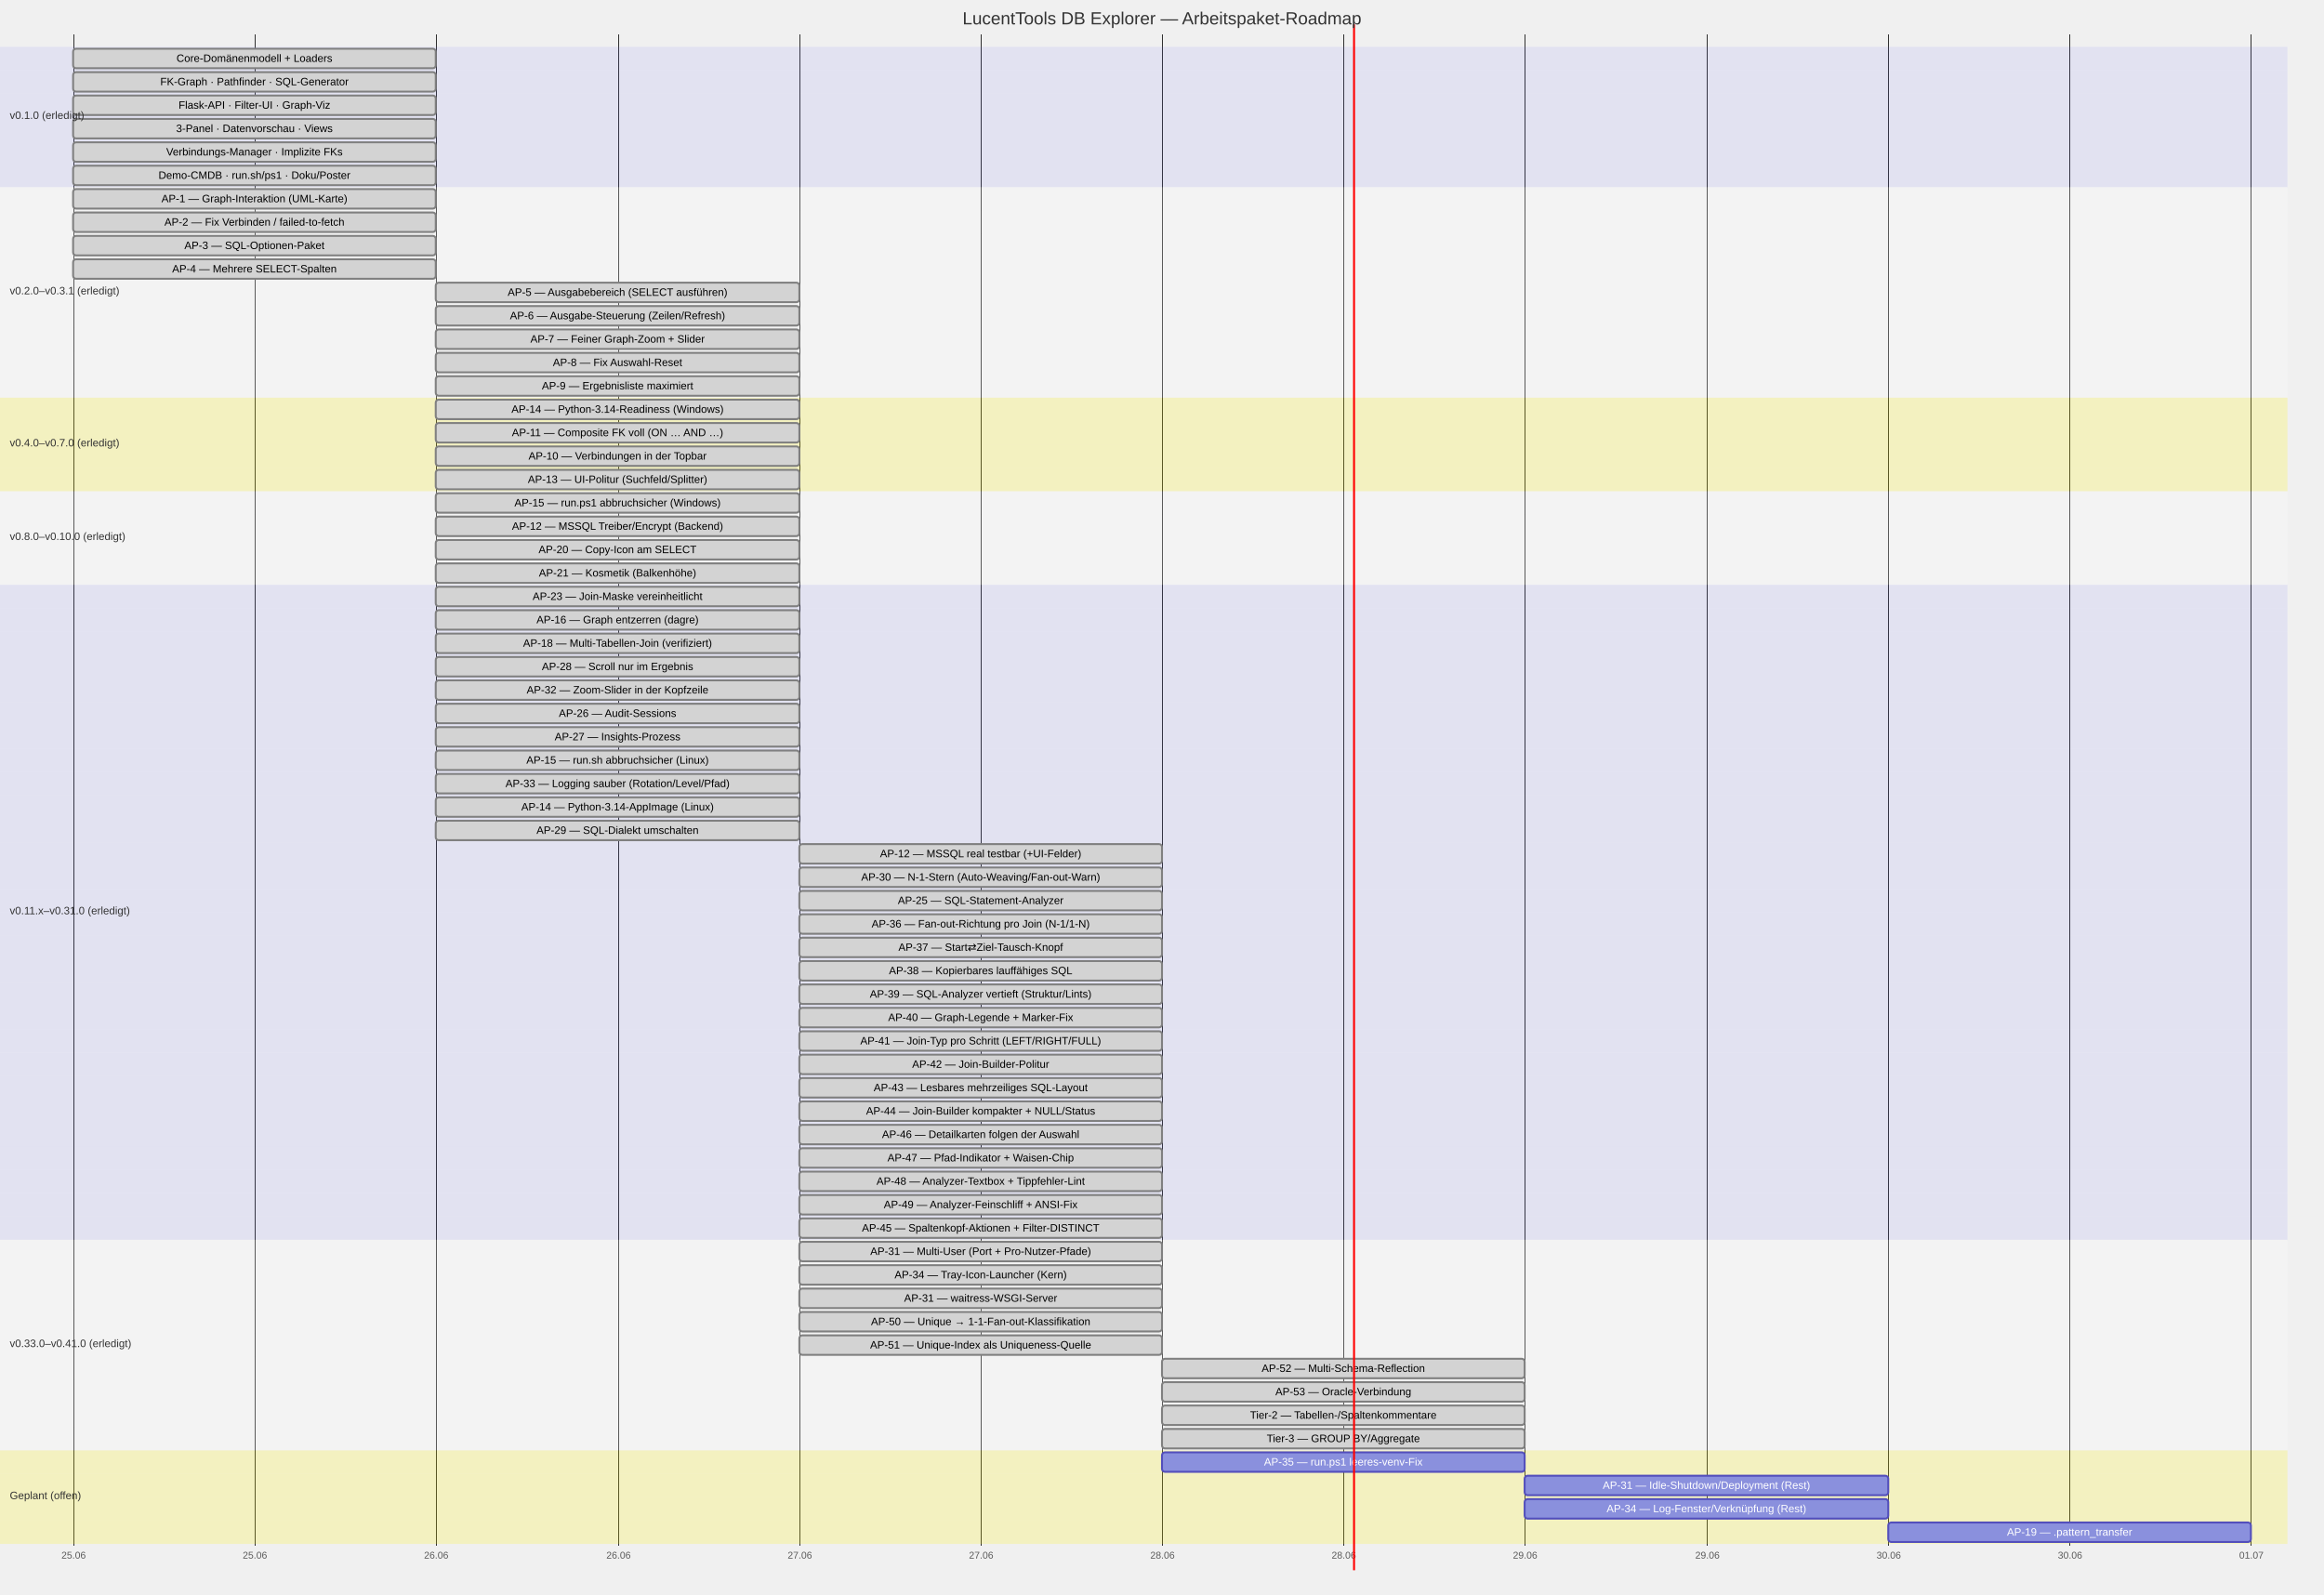
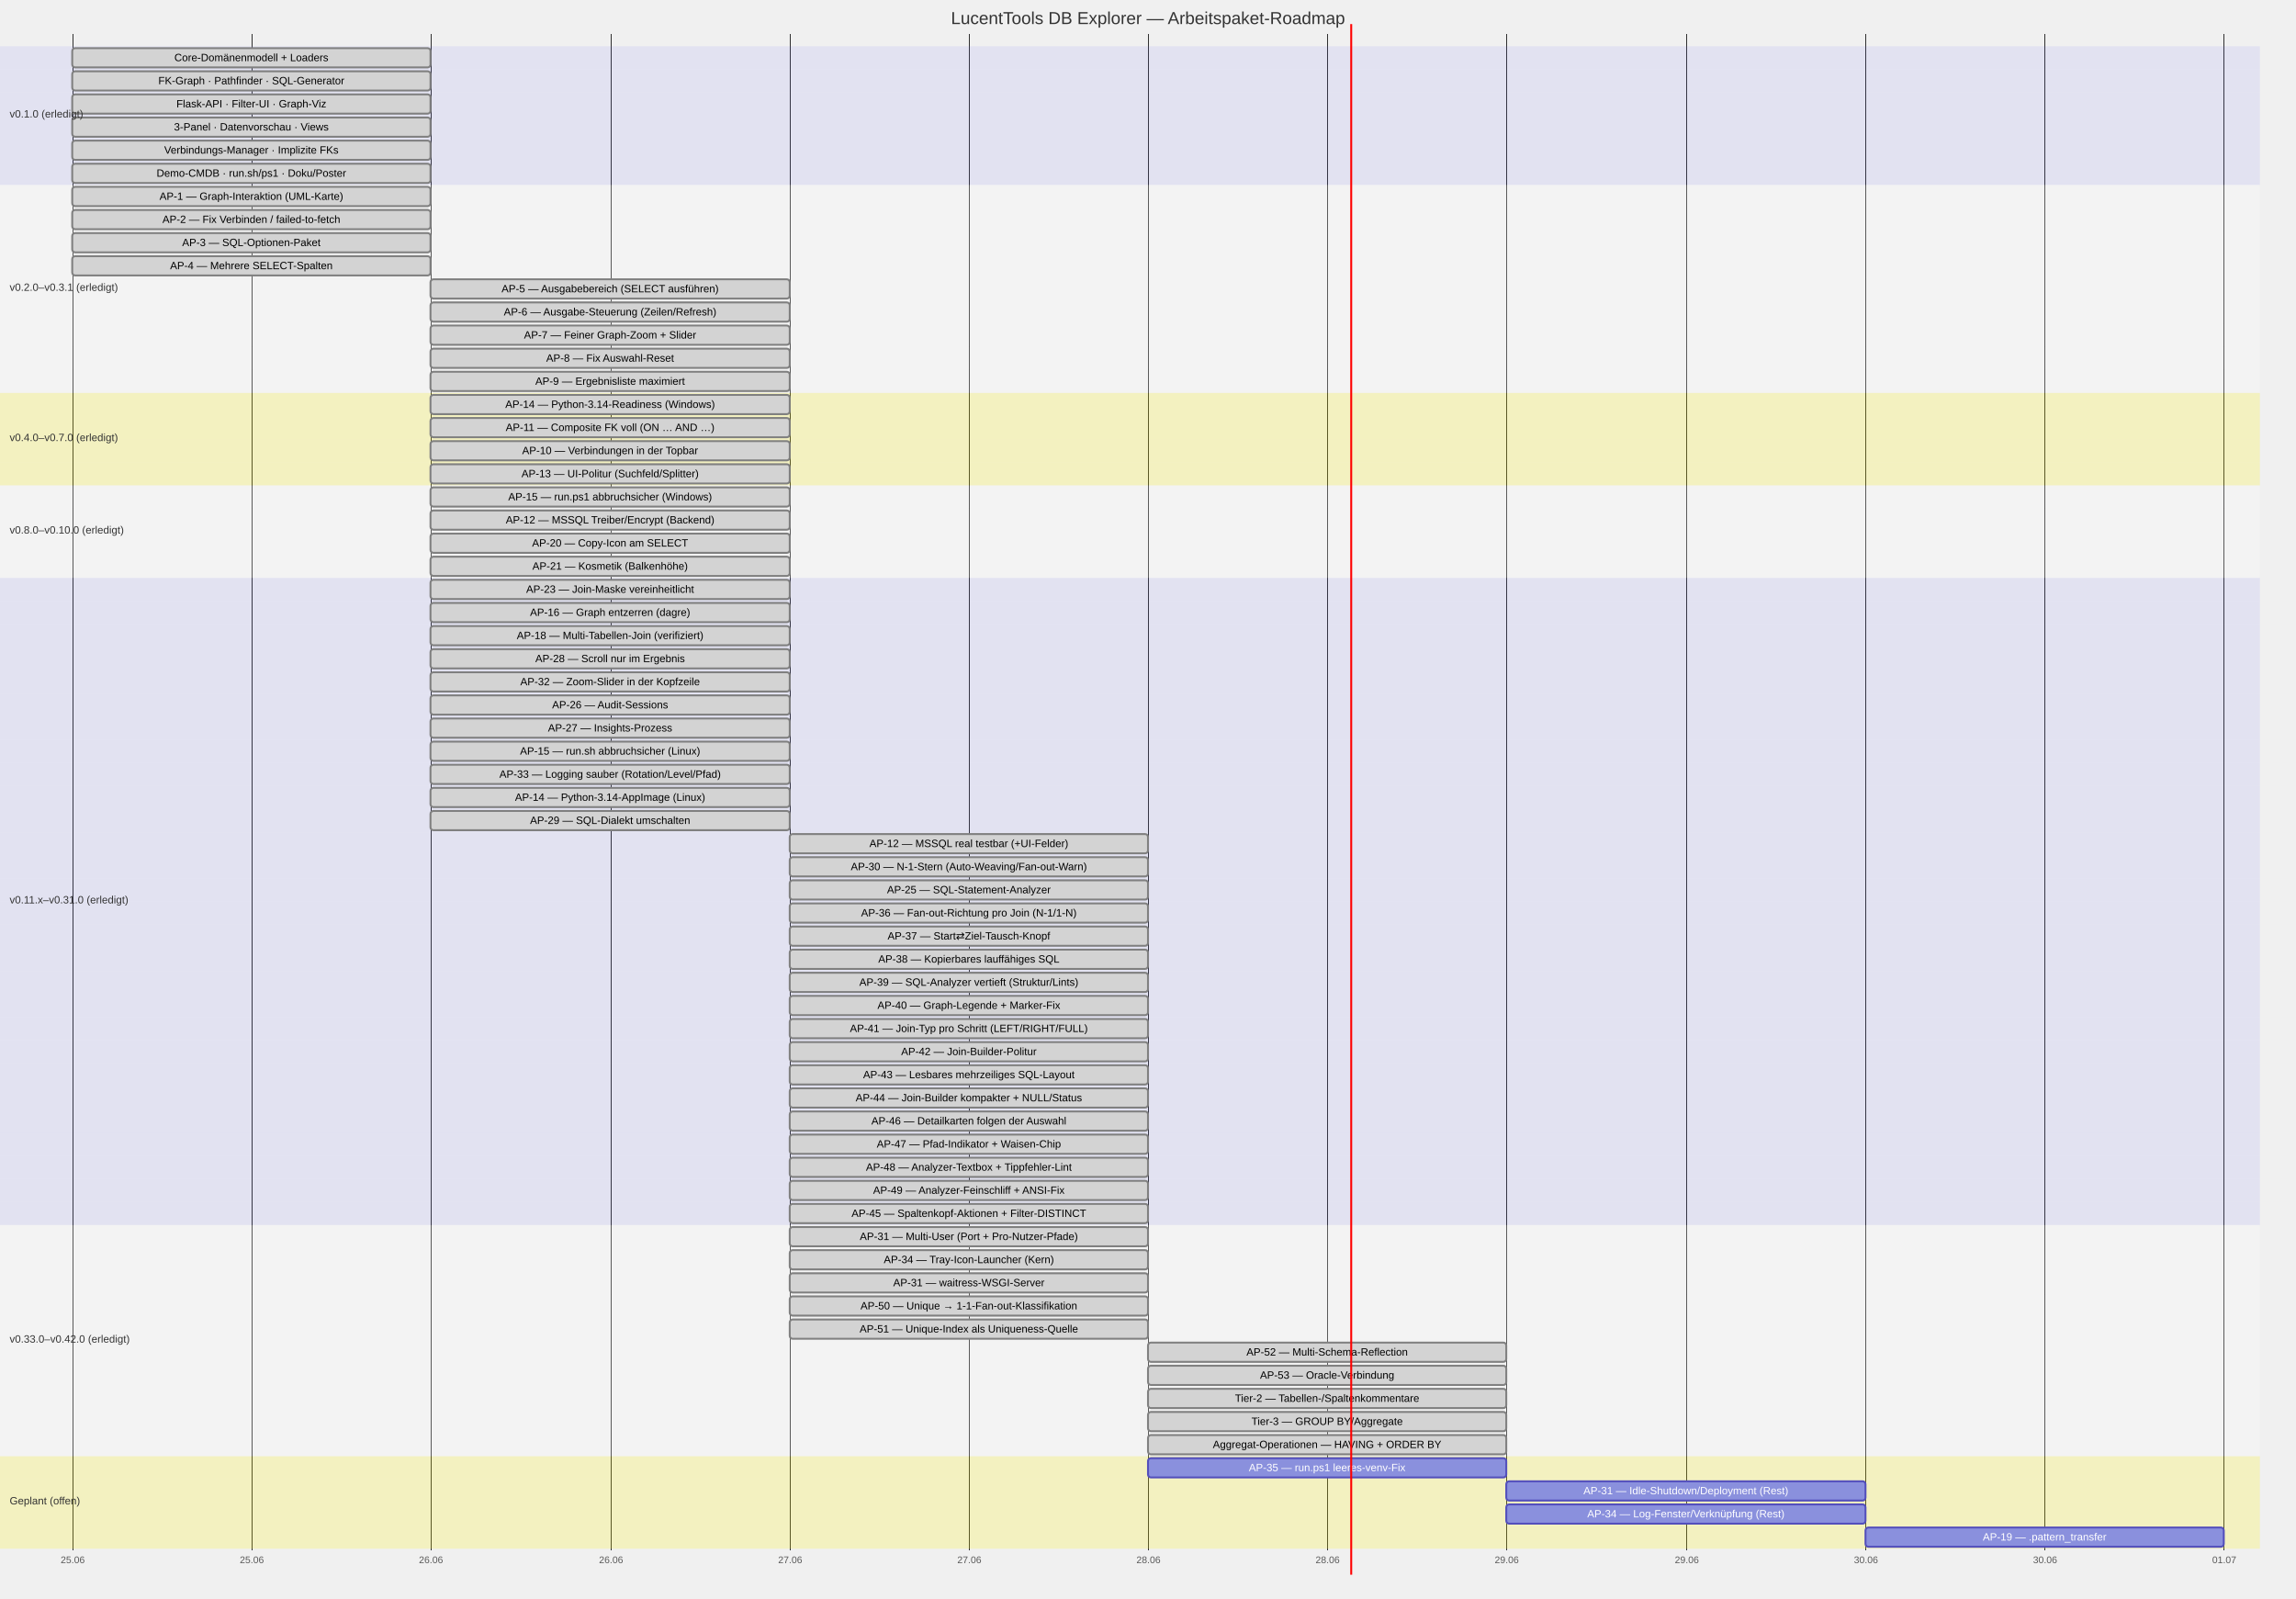
- <svg xmlns="http://www.w3.org/2000/svg" id="my-svg" width="2384" viewBox="0 0 2384 1636" style="max-width: 2384px; background-color: transparent;" role="graphics-document document" aria-roledescription="gantt">
+ <svg xmlns="http://www.w3.org/2000/svg" id="my-svg" width="2384" viewBox="0 0 2384 1660" style="max-width: 2384px; background-color: transparent;" role="graphics-document document" aria-roledescription="gantt">
  <style>#my-svg{font-family:"trebuchet ms",verdana,arial,sans-serif;font-size:16px;fill:#333;}@keyframes edge-animation-frame{from{stroke-dashoffset:0;}}@keyframes dash{to{stroke-dashoffset:0;}}#my-svg .edge-animation-slow{stroke-dasharray:9,5!important;stroke-dashoffset:900;animation:dash 50s linear infinite;stroke-linecap:round;}#my-svg .edge-animation-fast{stroke-dasharray:9,5!important;stroke-dashoffset:900;animation:dash 20s linear infinite;stroke-linecap:round;}#my-svg .error-icon{fill:#552222;}#my-svg .error-text{fill:#552222;stroke:#552222;}#my-svg .edge-thickness-normal{stroke-width:1px;}#my-svg .edge-thickness-thick{stroke-width:3.5px;}#my-svg .edge-pattern-solid{stroke-dasharray:0;}#my-svg .edge-thickness-invisible{stroke-width:0;fill:none;}#my-svg .edge-pattern-dashed{stroke-dasharray:3;}#my-svg .edge-pattern-dotted{stroke-dasharray:2;}#my-svg .marker{fill:#333333;stroke:#333333;}#my-svg .marker.cross{stroke:#333333;}#my-svg svg{font-family:"trebuchet ms",verdana,arial,sans-serif;font-size:16px;}#my-svg p{margin:0;}#my-svg .mermaid-main-font{font-family:"trebuchet ms",verdana,arial,sans-serif;}#my-svg .exclude-range{fill:#eeeeee;}#my-svg .section{stroke:none;opacity:0.2;}#my-svg .section0{fill:rgba(102, 102, 255, 0.49);}#my-svg .section2{fill:#fff400;}#my-svg .section1,#my-svg .section3{fill:white;opacity:0.2;}#my-svg .sectionTitle0{fill:#333;}#my-svg .sectionTitle1{fill:#333;}#my-svg .sectionTitle2{fill:#333;}#my-svg .sectionTitle3{fill:#333;}#my-svg .sectionTitle{text-anchor:start;font-family:"trebuchet ms",verdana,arial,sans-serif;}#my-svg .grid .tick{stroke:lightgrey;opacity:0.8;shape-rendering:crispEdges;}#my-svg .grid .tick text{font-family:"trebuchet ms",verdana,arial,sans-serif;fill:#333;}#my-svg .grid path{stroke-width:0;}#my-svg .today{fill:none;stroke:red;stroke-width:2px;}#my-svg .task{stroke-width:2;}#my-svg .taskText{text-anchor:middle;font-family:"trebuchet ms",verdana,arial,sans-serif;}#my-svg .taskTextOutsideRight{fill:black;text-anchor:start;font-family:"trebuchet ms",verdana,arial,sans-serif;}#my-svg .taskTextOutsideLeft{fill:black;text-anchor:end;}#my-svg .task.clickable{cursor:pointer;}#my-svg .taskText.clickable{cursor:pointer;fill:#003163!important;font-weight:bold;}#my-svg .taskTextOutsideLeft.clickable{cursor:pointer;fill:#003163!important;font-weight:bold;}#my-svg .taskTextOutsideRight.clickable{cursor:pointer;fill:#003163!important;font-weight:bold;}#my-svg .taskText0,#my-svg .taskText1,#my-svg .taskText2,#my-svg .taskText3{fill:white;}#my-svg .task0,#my-svg .task1,#my-svg .task2,#my-svg .task3{fill:#8a90dd;stroke:#534fbc;}#my-svg .taskTextOutside0,#my-svg .taskTextOutside2{fill:black;}#my-svg .taskTextOutside1,#my-svg .taskTextOutside3{fill:black;}#my-svg .active0,#my-svg .active1,#my-svg .active2,#my-svg .active3{fill:#bfc7ff;stroke:#534fbc;}#my-svg .activeText0,#my-svg .activeText1,#my-svg .activeText2,#my-svg .activeText3{fill:black!important;}#my-svg .done0,#my-svg .done1,#my-svg .done2,#my-svg .done3{stroke:grey;fill:lightgrey;stroke-width:2;}#my-svg .doneText0,#my-svg .doneText1,#my-svg .doneText2,#my-svg .doneText3{fill:black!important;}#my-svg .doneText0.taskTextOutsideLeft,#my-svg .doneText0.taskTextOutsideRight,#my-svg .doneText1.taskTextOutsideLeft,#my-svg .doneText1.taskTextOutsideRight,#my-svg .doneText2.taskTextOutsideLeft,#my-svg .doneText2.taskTextOutsideRight,#my-svg .doneText3.taskTextOutsideLeft,#my-svg .doneText3.taskTextOutsideRight{fill:black!important;}#my-svg .crit0,#my-svg .crit1,#my-svg .crit2,#my-svg .crit3{stroke:#ff8888;fill:red;stroke-width:2;}#my-svg .activeCrit0,#my-svg .activeCrit1,#my-svg .activeCrit2,#my-svg .activeCrit3{stroke:#ff8888;fill:#bfc7ff;stroke-width:2;}#my-svg .doneCrit0,#my-svg .doneCrit1,#my-svg .doneCrit2,#my-svg .doneCrit3{stroke:#ff8888;fill:lightgrey;stroke-width:2;cursor:pointer;shape-rendering:crispEdges;}#my-svg .milestone{transform:rotate(45deg) scale(0.8,0.8);}#my-svg .milestoneText{font-style:italic;}#my-svg .doneCritText0,#my-svg .doneCritText1,#my-svg .doneCritText2,#my-svg .doneCritText3{fill:black!important;}#my-svg .doneCritText0.taskTextOutsideLeft,#my-svg .doneCritText0.taskTextOutsideRight,#my-svg .doneCritText1.taskTextOutsideLeft,#my-svg .doneCritText1.taskTextOutsideRight,#my-svg .doneCritText2.taskTextOutsideLeft,#my-svg .doneCritText2.taskTextOutsideRight,#my-svg .doneCritText3.taskTextOutsideLeft,#my-svg .doneCritText3.taskTextOutsideRight{fill:black!important;}#my-svg .vert{stroke:navy;}#my-svg .vertText{font-size:15px;text-anchor:middle;fill:navy!important;}#my-svg .activeCritText0,#my-svg .activeCritText1,#my-svg .activeCritText2,#my-svg .activeCritText3{fill:black!important;}#my-svg .titleText{text-anchor:middle;font-size:18px;fill:#333;font-family:"trebuchet ms",verdana,arial,sans-serif;}#my-svg .node .neo-node{stroke:#9370DB;}#my-svg [data-look="neo"].node rect,#my-svg [data-look="neo"].cluster rect,#my-svg [data-look="neo"].node polygon{stroke:#9370DB;filter:drop-shadow(1px 2px 2px rgba(185, 185, 185, 1));}#my-svg [data-look="neo"].node path{stroke:#9370DB;stroke-width:1px;}#my-svg [data-look="neo"].node .outer-path{filter:drop-shadow(1px 2px 2px rgba(185, 185, 185, 1));}#my-svg [data-look="neo"].node .neo-line path{stroke:#9370DB;filter:none;}#my-svg [data-look="neo"].node circle{stroke:#9370DB;filter:drop-shadow(1px 2px 2px rgba(185, 185, 185, 1));}#my-svg [data-look="neo"].node circle .state-start{fill:#000000;}#my-svg [data-look="neo"].icon-shape .icon{fill:#9370DB;filter:drop-shadow(1px 2px 2px rgba(185, 185, 185, 1));}#my-svg [data-look="neo"].icon-shape .icon-neo path{stroke:#9370DB;filter:drop-shadow(1px 2px 2px rgba(185, 185, 185, 1));}#my-svg :root{--mermaid-font-family:"trebuchet ms",verdana,arial,sans-serif;}</style>
  <g />
-   <g class="grid" transform="translate(75, 1586)" fill="none" font-size="10" font-family="sans-serif" text-anchor="middle">
-     <path class="domain" stroke="currentColor" d="M0.5,-1551V0.5H2234.5V-1551" />
+   <g class="grid" transform="translate(75, 1610)" fill="none" font-size="10" font-family="sans-serif" text-anchor="middle">
+     <path class="domain" stroke="currentColor" d="M0.5,-1575V0.5H2234.5V-1575" />
    <g class="tick" opacity="1" transform="translate(0.5,0)">
-       <line stroke="currentColor" y2="-1551" />
+       <line stroke="currentColor" y2="-1575" />
      <text fill="#000" y="3" dy="1em" stroke="none" font-size="10" style="text-anchor: middle;"> 25.06</text>
    </g>
    <g class="tick" opacity="1" transform="translate(186.5,0)">
-       <line stroke="currentColor" y2="-1551" />
+       <line stroke="currentColor" y2="-1575" />
      <text fill="#000" y="3" dy="1em" stroke="none" font-size="10" style="text-anchor: middle;"> 25.06</text>
    </g>
    <g class="tick" opacity="1" transform="translate(372.5,0)">
-       <line stroke="currentColor" y2="-1551" />
+       <line stroke="currentColor" y2="-1575" />
      <text fill="#000" y="3" dy="1em" stroke="none" font-size="10" style="text-anchor: middle;"> 26.06</text>
    </g>
    <g class="tick" opacity="1" transform="translate(559.5,0)">
-       <line stroke="currentColor" y2="-1551" />
+       <line stroke="currentColor" y2="-1575" />
      <text fill="#000" y="3" dy="1em" stroke="none" font-size="10" style="text-anchor: middle;"> 26.06</text>
    </g>
    <g class="tick" opacity="1" transform="translate(745.5,0)">
-       <line stroke="currentColor" y2="-1551" />
+       <line stroke="currentColor" y2="-1575" />
      <text fill="#000" y="3" dy="1em" stroke="none" font-size="10" style="text-anchor: middle;"> 27.06</text>
    </g>
    <g class="tick" opacity="1" transform="translate(931.5,0)">
-       <line stroke="currentColor" y2="-1551" />
+       <line stroke="currentColor" y2="-1575" />
      <text fill="#000" y="3" dy="1em" stroke="none" font-size="10" style="text-anchor: middle;"> 27.06</text>
    </g>
    <g class="tick" opacity="1" transform="translate(1117.5,0)">
-       <line stroke="currentColor" y2="-1551" />
+       <line stroke="currentColor" y2="-1575" />
      <text fill="#000" y="3" dy="1em" stroke="none" font-size="10" style="text-anchor: middle;"> 28.06</text>
    </g>
    <g class="tick" opacity="1" transform="translate(1303.5,0)">
-       <line stroke="currentColor" y2="-1551" />
+       <line stroke="currentColor" y2="-1575" />
      <text fill="#000" y="3" dy="1em" stroke="none" font-size="10" style="text-anchor: middle;"> 28.06</text>
    </g>
    <g class="tick" opacity="1" transform="translate(1489.5,0)">
-       <line stroke="currentColor" y2="-1551" />
+       <line stroke="currentColor" y2="-1575" />
      <text fill="#000" y="3" dy="1em" stroke="none" font-size="10" style="text-anchor: middle;"> 29.06</text>
    </g>
    <g class="tick" opacity="1" transform="translate(1676.5,0)">
-       <line stroke="currentColor" y2="-1551" />
+       <line stroke="currentColor" y2="-1575" />
      <text fill="#000" y="3" dy="1em" stroke="none" font-size="10" style="text-anchor: middle;"> 29.06</text>
    </g>
    <g class="tick" opacity="1" transform="translate(1862.5,0)">
-       <line stroke="currentColor" y2="-1551" />
+       <line stroke="currentColor" y2="-1575" />
      <text fill="#000" y="3" dy="1em" stroke="none" font-size="10" style="text-anchor: middle;"> 30.06</text>
    </g>
    <g class="tick" opacity="1" transform="translate(2048.5,0)">
-       <line stroke="currentColor" y2="-1551" />
+       <line stroke="currentColor" y2="-1575" />
      <text fill="#000" y="3" dy="1em" stroke="none" font-size="10" style="text-anchor: middle;"> 30.06</text>
    </g>
    <g class="tick" opacity="1" transform="translate(2234.5,0)">
-       <line stroke="currentColor" y2="-1551" />
+       <line stroke="currentColor" y2="-1575" />
      <text fill="#000" y="3" dy="1em" stroke="none" font-size="10" style="text-anchor: middle;"> 01.07</text>
    </g>
  </g>
  <g>
    <rect x="0" y="48" width="2346.5" height="24" class="section section0" />
    <rect x="0" y="72" width="2346.5" height="24" class="section section0" />
    <rect x="0" y="96" width="2346.5" height="24" class="section section0" />
    <rect x="0" y="120" width="2346.5" height="24" class="section section0" />
    <rect x="0" y="144" width="2346.5" height="24" class="section section0" />
    <rect x="0" y="168" width="2346.5" height="24" class="section section0" />
    <rect x="0" y="192" width="2346.5" height="24" class="section section1" />
    <rect x="0" y="216" width="2346.5" height="24" class="section section1" />
    <rect x="0" y="240" width="2346.5" height="24" class="section section1" />
    <rect x="0" y="264" width="2346.5" height="24" class="section section1" />
    <rect x="0" y="288" width="2346.5" height="24" class="section section1" />
    <rect x="0" y="312" width="2346.5" height="24" class="section section1" />
    <rect x="0" y="336" width="2346.5" height="24" class="section section1" />
    <rect x="0" y="360" width="2346.5" height="24" class="section section1" />
    <rect x="0" y="384" width="2346.5" height="24" class="section section1" />
    <rect x="0" y="408" width="2346.5" height="24" class="section section2" />
    <rect x="0" y="432" width="2346.5" height="24" class="section section2" />
    <rect x="0" y="456" width="2346.5" height="24" class="section section2" />
    <rect x="0" y="480" width="2346.5" height="24" class="section section2" />
    <rect x="0" y="504" width="2346.5" height="24" class="section section3" />
    <rect x="0" y="528" width="2346.5" height="24" class="section section3" />
    <rect x="0" y="552" width="2346.5" height="24" class="section section3" />
    <rect x="0" y="576" width="2346.5" height="24" class="section section3" />
    <rect x="0" y="600" width="2346.5" height="24" class="section section0" />
    <rect x="0" y="624" width="2346.5" height="24" class="section section0" />
    <rect x="0" y="648" width="2346.5" height="24" class="section section0" />
    <rect x="0" y="672" width="2346.5" height="24" class="section section0" />
    <rect x="0" y="696" width="2346.5" height="24" class="section section0" />
    <rect x="0" y="720" width="2346.5" height="24" class="section section0" />
    <rect x="0" y="744" width="2346.5" height="24" class="section section0" />
    <rect x="0" y="768" width="2346.5" height="24" class="section section0" />
    <rect x="0" y="792" width="2346.5" height="24" class="section section0" />
    <rect x="0" y="816" width="2346.5" height="24" class="section section0" />
    <rect x="0" y="840" width="2346.5" height="24" class="section section0" />
    <rect x="0" y="864" width="2346.5" height="24" class="section section0" />
    <rect x="0" y="888" width="2346.5" height="24" class="section section0" />
    <rect x="0" y="912" width="2346.5" height="24" class="section section0" />
    <rect x="0" y="936" width="2346.5" height="24" class="section section0" />
    <rect x="0" y="960" width="2346.5" height="24" class="section section0" />
    <rect x="0" y="984" width="2346.5" height="24" class="section section0" />
    <rect x="0" y="1008" width="2346.5" height="24" class="section section0" />
    <rect x="0" y="1032" width="2346.5" height="24" class="section section0" />
    <rect x="0" y="1056" width="2346.5" height="24" class="section section0" />
    <rect x="0" y="1080" width="2346.5" height="24" class="section section0" />
    <rect x="0" y="1104" width="2346.5" height="24" class="section section0" />
    <rect x="0" y="1128" width="2346.5" height="24" class="section section0" />
    <rect x="0" y="1152" width="2346.5" height="24" class="section section0" />
    <rect x="0" y="1176" width="2346.5" height="24" class="section section0" />
    <rect x="0" y="1200" width="2346.5" height="24" class="section section0" />
    <rect x="0" y="1224" width="2346.5" height="24" class="section section0" />
    <rect x="0" y="1248" width="2346.5" height="24" class="section section0" />
    <rect x="0" y="1272" width="2346.5" height="24" class="section section1" />
    <rect x="0" y="1296" width="2346.5" height="24" class="section section1" />
    <rect x="0" y="1320" width="2346.5" height="24" class="section section1" />
    <rect x="0" y="1344" width="2346.5" height="24" class="section section1" />
    <rect x="0" y="1368" width="2346.5" height="24" class="section section1" />
    <rect x="0" y="1392" width="2346.5" height="24" class="section section1" />
    <rect x="0" y="1416" width="2346.5" height="24" class="section section1" />
    <rect x="0" y="1440" width="2346.5" height="24" class="section section1" />
    <rect x="0" y="1464" width="2346.5" height="24" class="section section1" />
-     <rect x="0" y="1488" width="2346.5" height="24" class="section section2" />
+     <rect x="0" y="1488" width="2346.5" height="24" class="section section1" />
    <rect x="0" y="1512" width="2346.5" height="24" class="section section2" />
    <rect x="0" y="1536" width="2346.5" height="24" class="section section2" />
    <rect x="0" y="1560" width="2346.5" height="24" class="section section2" />
+     <rect x="0" y="1584" width="2346.5" height="24" class="section section2" />
  </g>
  <g>
    <rect id="my-svg-d1" rx="3" ry="3" x="75" y="50" width="372" height="20" transform-origin="261px 60px" class="task done0" />
    <rect id="my-svg-d2" rx="3" ry="3" x="75" y="74" width="372" height="20" transform-origin="261px 84px" class="task done0" />
    <rect id="my-svg-d3" rx="3" ry="3" x="75" y="98" width="372" height="20" transform-origin="261px 108px" class="task done0" />
    <rect id="my-svg-d4" rx="3" ry="3" x="75" y="122" width="372" height="20" transform-origin="261px 132px" class="task done0" />
    <rect id="my-svg-d5" rx="3" ry="3" x="75" y="146" width="372" height="20" transform-origin="261px 156px" class="task done0" />
    <rect id="my-svg-d6" rx="3" ry="3" x="75" y="170" width="372" height="20" transform-origin="261px 180px" class="task done0" />
    <rect id="my-svg-a1" rx="3" ry="3" x="75" y="194" width="372" height="20" transform-origin="261px 204px" class="task done1" />
    <rect id="my-svg-a2" rx="3" ry="3" x="75" y="218" width="372" height="20" transform-origin="261px 228px" class="task done1" />
    <rect id="my-svg-a3" rx="3" ry="3" x="75" y="242" width="372" height="20" transform-origin="261px 252px" class="task done1" />
    <rect id="my-svg-a4" rx="3" ry="3" x="75" y="266" width="372" height="20" transform-origin="261px 276px" class="task done1" />
    <rect id="my-svg-a5" rx="3" ry="3" x="447" y="290" width="373" height="20" transform-origin="633.5px 300px" class="task done1" />
    <rect id="my-svg-a6" rx="3" ry="3" x="447" y="314" width="373" height="20" transform-origin="633.5px 324px" class="task done1" />
    <rect id="my-svg-a7" rx="3" ry="3" x="447" y="338" width="373" height="20" transform-origin="633.5px 348px" class="task done1" />
    <rect id="my-svg-a8" rx="3" ry="3" x="447" y="362" width="373" height="20" transform-origin="633.5px 372px" class="task done1" />
    <rect id="my-svg-a9" rx="3" ry="3" x="447" y="386" width="373" height="20" transform-origin="633.5px 396px" class="task done1" />
    <rect id="my-svg-b1" rx="3" ry="3" x="447" y="410" width="373" height="20" transform-origin="633.5px 420px" class="task done2" />
    <rect id="my-svg-b2" rx="3" ry="3" x="447" y="434" width="373" height="20" transform-origin="633.5px 444px" class="task done2" />
    <rect id="my-svg-b3" rx="3" ry="3" x="447" y="458" width="373" height="20" transform-origin="633.5px 468px" class="task done2" />
    <rect id="my-svg-b4" rx="3" ry="3" x="447" y="482" width="373" height="20" transform-origin="633.5px 492px" class="task done2" />
    <rect id="my-svg-c1" rx="3" ry="3" x="447" y="506" width="373" height="20" transform-origin="633.5px 516px" class="task done3" />
    <rect id="my-svg-c2" rx="3" ry="3" x="447" y="530" width="373" height="20" transform-origin="633.5px 540px" class="task done3" />
    <rect id="my-svg-c3" rx="3" ry="3" x="447" y="554" width="373" height="20" transform-origin="633.5px 564px" class="task done3" />
    <rect id="my-svg-c4" rx="3" ry="3" x="447" y="578" width="373" height="20" transform-origin="633.5px 588px" class="task done3" />
    <rect id="my-svg-e1" rx="3" ry="3" x="447" y="602" width="373" height="20" transform-origin="633.5px 612px" class="task done0" />
    <rect id="my-svg-e2" rx="3" ry="3" x="447" y="626" width="373" height="20" transform-origin="633.5px 636px" class="task done0" />
    <rect id="my-svg-e3" rx="3" ry="3" x="447" y="650" width="373" height="20" transform-origin="633.5px 660px" class="task done0" />
    <rect id="my-svg-e4" rx="3" ry="3" x="447" y="674" width="373" height="20" transform-origin="633.5px 684px" class="task done0" />
    <rect id="my-svg-e5" rx="3" ry="3" x="447" y="698" width="373" height="20" transform-origin="633.5px 708px" class="task done0" />
    <rect id="my-svg-e6" rx="3" ry="3" x="447" y="722" width="373" height="20" transform-origin="633.5px 732px" class="task done0" />
    <rect id="my-svg-e7" rx="3" ry="3" x="447" y="746" width="373" height="20" transform-origin="633.5px 756px" class="task done0" />
    <rect id="my-svg-e8" rx="3" ry="3" x="447" y="770" width="373" height="20" transform-origin="633.5px 780px" class="task done0" />
    <rect id="my-svg-e9" rx="3" ry="3" x="447" y="794" width="373" height="20" transform-origin="633.5px 804px" class="task done0" />
    <rect id="my-svg-e10" rx="3" ry="3" x="447" y="818" width="373" height="20" transform-origin="633.5px 828px" class="task done0" />
    <rect id="my-svg-e11" rx="3" ry="3" x="447" y="842" width="373" height="20" transform-origin="633.5px 852px" class="task done0" />
    <rect id="my-svg-e12" rx="3" ry="3" x="820" y="866" width="372" height="20" transform-origin="1006px 876px" class="task done0" />
    <rect id="my-svg-e13" rx="3" ry="3" x="820" y="890" width="372" height="20" transform-origin="1006px 900px" class="task done0" />
    <rect id="my-svg-e14" rx="3" ry="3" x="820" y="914" width="372" height="20" transform-origin="1006px 924px" class="task done0" />
    <rect id="my-svg-e15" rx="3" ry="3" x="820" y="938" width="372" height="20" transform-origin="1006px 948px" class="task done0" />
    <rect id="my-svg-e16" rx="3" ry="3" x="820" y="962" width="372" height="20" transform-origin="1006px 972px" class="task done0" />
    <rect id="my-svg-e17" rx="3" ry="3" x="820" y="986" width="372" height="20" transform-origin="1006px 996px" class="task done0" />
    <rect id="my-svg-e18" rx="3" ry="3" x="820" y="1010" width="372" height="20" transform-origin="1006px 1020px" class="task done0" />
    <rect id="my-svg-e19" rx="3" ry="3" x="820" y="1034" width="372" height="20" transform-origin="1006px 1044px" class="task done0" />
    <rect id="my-svg-e20" rx="3" ry="3" x="820" y="1058" width="372" height="20" transform-origin="1006px 1068px" class="task done0" />
    <rect id="my-svg-e21" rx="3" ry="3" x="820" y="1082" width="372" height="20" transform-origin="1006px 1092px" class="task done0" />
    <rect id="my-svg-e22" rx="3" ry="3" x="820" y="1106" width="372" height="20" transform-origin="1006px 1116px" class="task done0" />
    <rect id="my-svg-e23" rx="3" ry="3" x="820" y="1130" width="372" height="20" transform-origin="1006px 1140px" class="task done0" />
    <rect id="my-svg-e24" rx="3" ry="3" x="820" y="1154" width="372" height="20" transform-origin="1006px 1164px" class="task done0" />
    <rect id="my-svg-e25" rx="3" ry="3" x="820" y="1178" width="372" height="20" transform-origin="1006px 1188px" class="task done0" />
    <rect id="my-svg-e26" rx="3" ry="3" x="820" y="1202" width="372" height="20" transform-origin="1006px 1212px" class="task done0" />
    <rect id="my-svg-e27" rx="3" ry="3" x="820" y="1226" width="372" height="20" transform-origin="1006px 1236px" class="task done0" />
    <rect id="my-svg-e28" rx="3" ry="3" x="820" y="1250" width="372" height="20" transform-origin="1006px 1260px" class="task done0" />
    <rect id="my-svg-f1" rx="3" ry="3" x="820" y="1274" width="372" height="20" transform-origin="1006px 1284px" class="task done1" />
    <rect id="my-svg-f2" rx="3" ry="3" x="820" y="1298" width="372" height="20" transform-origin="1006px 1308px" class="task done1" />
    <rect id="my-svg-f3" rx="3" ry="3" x="820" y="1322" width="372" height="20" transform-origin="1006px 1332px" class="task done1" />
    <rect id="my-svg-f4" rx="3" ry="3" x="820" y="1346" width="372" height="20" transform-origin="1006px 1356px" class="task done1" />
    <rect id="my-svg-f5" rx="3" ry="3" x="820" y="1370" width="372" height="20" transform-origin="1006px 1380px" class="task done1" />
    <rect id="my-svg-f6" rx="3" ry="3" x="1192" y="1394" width="372" height="20" transform-origin="1378px 1404px" class="task done1" />
    <rect id="my-svg-f7" rx="3" ry="3" x="1192" y="1418" width="372" height="20" transform-origin="1378px 1428px" class="task done1" />
    <rect id="my-svg-f8" rx="3" ry="3" x="1192" y="1442" width="372" height="20" transform-origin="1378px 1452px" class="task done1" />
    <rect id="my-svg-f9" rx="3" ry="3" x="1192" y="1466" width="372" height="20" transform-origin="1378px 1476px" class="task done1" />
-     <rect id="my-svg-p3" rx="3" ry="3" x="1192" y="1490" width="372" height="20" transform-origin="1378px 1500px" class="task task2" />
-     <rect id="my-svg-p5" rx="3" ry="3" x="1564" y="1514" width="373" height="20" transform-origin="1750.5px 1524px" class="task task2" />
-     <rect id="my-svg-p6" rx="3" ry="3" x="1564" y="1538" width="373" height="20" transform-origin="1750.5px 1548px" class="task task2" />
-     <rect id="my-svg-p11" rx="3" ry="3" x="1937" y="1562" width="372" height="20" transform-origin="2123px 1572px" class="task task2" />
+     <rect id="my-svg-f10" rx="3" ry="3" x="1192" y="1490" width="372" height="20" transform-origin="1378px 1500px" class="task done1" />
+     <rect id="my-svg-p3" rx="3" ry="3" x="1192" y="1514" width="372" height="20" transform-origin="1378px 1524px" class="task task2" />
+     <rect id="my-svg-p5" rx="3" ry="3" x="1564" y="1538" width="373" height="20" transform-origin="1750.5px 1548px" class="task task2" />
+     <rect id="my-svg-p6" rx="3" ry="3" x="1564" y="1562" width="373" height="20" transform-origin="1750.5px 1572px" class="task task2" />
+     <rect id="my-svg-p11" rx="3" ry="3" x="1937" y="1586" width="372" height="20" transform-origin="2123px 1596px" class="task task2" />
    <text id="my-svg-d1-text" font-size="11" x="261" y="63.5" class="taskText taskText0  doneText0 width-157.0771484375">Core-Domänenmodell + Loaders          </text>
    <text id="my-svg-d2-text" font-size="11" x="261" y="87.5" class="taskText taskText0  doneText0 width-191.59716796875">FK-Graph · Pathfinder · SQL-Generator </text>
    <text id="my-svg-d3-text" font-size="11" x="261" y="111.5" class="taskText taskText0  doneText0 width-155.171875">Flask-API · Filter-UI · Graph-Viz     </text>
    <text id="my-svg-d4-text" font-size="11" x="261" y="135.5" class="taskText taskText0  doneText0 width-158.5380859375">3-Panel · Datenvorschau · Views       </text>
    <text id="my-svg-d5-text" font-size="11" x="261" y="159.5" class="taskText taskText0  doneText0 width-179.1416015625">Verbindungs-Manager · Implizite FKs   </text>
    <text id="my-svg-d6-text" font-size="11" x="261" y="183.5" class="taskText taskText0  doneText0 width-194.73388671875">Demo-CMDB · run.sh/ps1 · Doku/Poster  </text>
    <text id="my-svg-a1-text" font-size="11" x="261" y="207.5" class="taskText taskText1  doneText1 width-187.953125">AP-1 — Graph-Interaktion (UML-Karte)        </text>
    <text id="my-svg-a2-text" font-size="11" x="261" y="231.5" class="taskText taskText1  doneText1 width-189.296875">AP-2 — Fix Verbinden / failed-to-fetch      </text>
    <text id="my-svg-a3-text" font-size="11" x="261" y="255.5" class="taskText taskText1  doneText1 width-136.41455078125">AP-3 — SQL-Optionen-Paket                   </text>
    <text id="my-svg-a4-text" font-size="11" x="261" y="279.5" class="taskText taskText1  doneText1 width-156.21875">AP-4 — Mehrere SELECT-Spalten               </text>
    <text id="my-svg-a5-text" font-size="11" x="633.5" y="303.5" class="taskText taskText1  doneText1 width-212.640625">AP-5 — Ausgabebereich (SELECT ausführen)    </text>
    <text id="my-svg-a6-text" font-size="11" x="633.5" y="327.5" class="taskText taskText1  doneText1 width-214.796875">AP-6 — Ausgabe-Steuerung (Zeilen/Refresh)   </text>
    <text id="my-svg-a7-text" font-size="11" x="633.5" y="351.5" class="taskText taskText1  doneText1 width-173.501953125">AP-7 — Feiner Graph-Zoom + Slider           </text>
    <text id="my-svg-a8-text" font-size="11" x="633.5" y="375.5" class="taskText taskText1  doneText1 width-125.8818359375">AP-8 — Fix Auswahl-Reset                    </text>
    <text id="my-svg-a9-text" font-size="11" x="633.5" y="399.5" class="taskText taskText1  doneText1 width-154.16064453125">AP-9 — Ergebnisliste maximiert              </text>
    <text id="my-svg-b1-text" font-size="11" x="633.5" y="423.5" class="taskText taskText2  doneText2 width-208.53125">AP-14 — Python-3.14-Readiness (Windows)     </text>
    <text id="my-svg-b2-text" font-size="11" x="633.5" y="447.5" class="taskText taskText2  doneText2 width-202.59375">AP-11 — Composite FK voll (ON … AND …)      </text>
    <text id="my-svg-b3-text" font-size="11" x="633.5" y="471.5" class="taskText taskText2  doneText2 width-179.13623046875">AP-10 — Verbindungen in der Topbar          </text>
    <text id="my-svg-b4-text" font-size="11" x="633.5" y="495.5" class="taskText taskText2  doneText2 width-185.84375">AP-13 — UI-Politur (Suchfeld/Splitter)      </text>
    <text id="my-svg-c1-text" font-size="11" x="633.5" y="519.5" class="taskText taskText3  doneText3 width-206.4375">AP-15 — run.ps1 abbruchsicher (Windows)     </text>
    <text id="my-svg-c2-text" font-size="11" x="633.5" y="543.5" class="taskText taskText3  doneText3 width-207.84375">AP-12 — MSSQL Treiber/Encrypt (Backend)     </text>
    <text id="my-svg-c3-text" font-size="11" x="633.5" y="567.5" class="taskText taskText3  doneText3 width-149.162109375">AP-20 — Copy-Icon am SELECT                 </text>
    <text id="my-svg-c4-text" font-size="11" x="633.5" y="591.5" class="taskText taskText3  doneText3 width-155.546875">AP-21 — Kosmetik (Balkenhöhe)               </text>
    <text id="my-svg-e1-text" font-size="11" x="633.5" y="615.5" class="taskText taskText0  doneText0 width-173.287109375">AP-23 — Join-Maske vereinheitlicht          </text>
    <text id="my-svg-e2-text" font-size="11" x="633.5" y="639.5" class="taskText taskText0  doneText0 width-163.109375">AP-16 — Graph entzerren (dagre)             </text>
    <text id="my-svg-e3-text" font-size="11" x="633.5" y="663.5" class="taskText taskText0  doneText0 width-197.640625">AP-18 — Multi-Tabellen-Join (verifiziert)   </text>
    <text id="my-svg-e4-text" font-size="11" x="633.5" y="687.5" class="taskText taskText0  doneText0 width-150.77685546875">AP-28 — Scroll nur im Ergebnis              </text>
    <text id="my-svg-e5-text" font-size="11" x="633.5" y="711.5" class="taskText taskText0  doneText0 width-183.1875">AP-32 — Zoom-Slider in der Kopfzeile        </text>
    <text id="my-svg-e6-text" font-size="11" x="633.5" y="735.5" class="taskText taskText0  doneText0 width-112.70654296875">AP-26 — Audit-Sessions                      </text>
    <text id="my-svg-e7-text" font-size="11" x="633.5" y="759.5" class="taskText taskText0  doneText0 width-120.41943359375">AP-27 — Insights-Prozess                    </text>
    <text id="my-svg-e8-text" font-size="11" x="633.5" y="783.5" class="taskText taskText0  doneText0 width-183.75">AP-15 — run.sh abbruchsicher (Linux)        </text>
    <text id="my-svg-e9-text" font-size="11" x="633.5" y="807.5" class="taskText taskText0  doneText0 width-228.703125">AP-33 — Logging sauber (Rotation/Level/Pfad) </text>
    <text id="my-svg-e10-text" font-size="11" x="633.5" y="831.5" class="taskText taskText0  doneText0 width-192.046875">AP-14 — Python-3.14-AppImage (Linux)         </text>
    <text id="my-svg-e11-text" font-size="11" x="633.5" y="855.5" class="taskText taskText0  doneText0 width-159.8125">AP-29 — SQL-Dialekt umschalten               </text>
    <text id="my-svg-e12-text" font-size="11" x="1006" y="879.5" class="taskText taskText0  doneText0 width-197.984375">AP-12 — MSSQL real testbar (+UI-Felder)      </text>
    <text id="my-svg-e13-text" font-size="11" x="1006" y="903.5" class="taskText taskText0  doneText0 width-241.125">AP-30 — N-1-Stern (Auto-Weaving/Fan-out-Warn) </text>
    <text id="my-svg-e14-text" font-size="11" x="1006" y="927.5" class="taskText taskText0  doneText0 width-163.7373046875">AP-25 — SQL-Statement-Analyzer               </text>
    <text id="my-svg-e15-text" font-size="11" x="1006" y="951.5" class="taskText taskText0  doneText0 width-221.765625">AP-36 — Fan-out-Richtung pro Join (N-1/1-N)  </text>
    <text id="my-svg-e16-text" font-size="11" x="1006" y="975.5" class="taskText taskText0  doneText0 width-164.2294921875">AP-37 — Start⇄Ziel-Tausch-Knopf              </text>
    <text id="my-svg-e17-text" font-size="11" x="1006" y="999.5" class="taskText taskText0  doneText0 width-180.388671875">AP-38 — Kopierbares lauffähiges SQL          </text>
    <text id="my-svg-e18-text" font-size="11" x="1006" y="1023.5" class="taskText taskText0  doneText0 width-229.40625">AP-39 — SQL-Analyzer vertieft (Struktur/Lints) </text>
    <text id="my-svg-e19-text" font-size="11" x="1006" y="1047.5" class="taskText taskText0  doneText0 width-182.83251953125">AP-40 — Graph-Legende + Marker-Fix           </text>
    <text id="my-svg-e20-text" font-size="11" x="1006" y="1071.5" class="taskText taskText0  doneText0 width-240.8125">AP-41 — Join-Typ pro Schritt (LEFT/RIGHT/FULL) </text>
    <text id="my-svg-e21-text" font-size="11" x="1006" y="1095.5" class="taskText taskText0  doneText0 width-139.5673828125">AP-42 — Join-Builder-Politur                 </text>
    <text id="my-svg-e22-text" font-size="11" x="1006" y="1119.5" class="taskText taskText0  doneText0 width-210.3369140625">AP-43 — Lesbares mehrzeiliges SQL-Layout      </text>
    <text id="my-svg-e23-text" font-size="11" x="1006" y="1143.5" class="taskText taskText0  doneText0 width-232.50341796875">AP-44 — Join-Builder kompakter + NULL/Status </text>
    <text id="my-svg-e24-text" font-size="11" x="1006" y="1167.5" class="taskText taskText0  doneText0 width-200.8125">AP-46 — Detailkarten folgen der Auswahl       </text>
    <text id="my-svg-e25-text" font-size="11" x="1006" y="1191.5" class="taskText taskText0  doneText0 width-185.6875">AP-47 — Pfad-Indikator + Waisen-Chip         </text>
    <text id="my-svg-e26-text" font-size="11" x="1006" y="1215.5" class="taskText taskText0  doneText0 width-214.08056640625">AP-48 — Analyzer-Textbox + Tippfehler-Lint   </text>
    <text id="my-svg-e27-text" font-size="11" x="1006" y="1239.5" class="taskText taskText0  doneText0 width-192.720703125">AP-49 — Analyzer-Feinschliff + ANSI-Fix       </text>
    <text id="my-svg-e28-text" font-size="11" x="1006" y="1263.5" class="taskText taskText0  doneText0 width-237.23193359375">AP-45 — Spaltenkopf-Aktionen + Filter-DISTINCT </text>
    <text id="my-svg-f1-text" font-size="11" x="1006" y="1287.5" class="taskText taskText1  doneText1 width-222.1875">AP-31 — Multi-User (Port + Pro-Nutzer-Pfade) </text>
    <text id="my-svg-f2-text" font-size="11" x="1006" y="1311.5" class="taskText taskText1  doneText1 width-170.640625">AP-34 — Tray-Icon-Launcher (Kern)            </text>
    <text id="my-svg-f3-text" font-size="11" x="1006" y="1335.5" class="taskText taskText1  doneText1 width-148.7412109375">AP-31 — waitress-WSGI-Server                 </text>
    <text id="my-svg-f4-text" font-size="11" x="1006" y="1359.5" class="taskText taskText1  doneText1 width-221.828125">AP-50 — Unique → 1-1-Fan-out-Klassifikation  </text>
    <text id="my-svg-f5-text" font-size="11" x="1006" y="1383.5" class="taskText taskText1  doneText1 width-219.484375">AP-51 — Unique-Index als Uniqueness-Quelle   </text>
    <text id="my-svg-f6-text" font-size="11" x="1378" y="1407.5" class="taskText taskText1  doneText1 width-163.328125">AP-52 — Multi-Schema-Reflection              </text>
    <text id="my-svg-f7-text" font-size="11" x="1378" y="1431.5" class="taskText taskText1  doneText1 width-134.5517578125">AP-53 — Oracle-Verbindung                    </text>
    <text id="my-svg-f8-text" font-size="11" x="1378" y="1455.5" class="taskText taskText1  doneText1 width-193.84375">Tier-2 — Tabellen-/Spaltenkommentare         </text>
    <text id="my-svg-f9-text" font-size="11" x="1378" y="1479.5" class="taskText taskText1  doneText1 width-149.234375">Tier-3 — GROUP BY/Aggregate                  </text>
-     <text id="my-svg-p3-text" font-size="11" x="1378" y="1503.5" class="taskText taskText2  width-158.646484375">AP-35 — run.ps1 leeres-venv-Fix             </text>
-     <text id="my-svg-p5-text" font-size="11" x="1750.5" y="1527.5" class="taskText taskText2  width-210.15625">AP-31 — Idle-Shutdown/Deployment (Rest)     </text>
-     <text id="my-svg-p6-text" font-size="11" x="1750.5" y="1551.5" class="taskText taskText2  width-200.078125">AP-34 — Log-Fenster/Verknüpfung (Rest)      </text>
-     <text id="my-svg-p11-text" font-size="11" x="2123" y="1575.5" class="taskText taskText2  width-129.57177734375">AP-19 — .pattern_transfer                   </text>
+     <text id="my-svg-f10-text" font-size="11" x="1378" y="1503.5" class="taskText taskText1  doneText1 width-221.72021484375">Aggregat-Operationen — HAVING + ORDER BY     </text>
+     <text id="my-svg-p3-text" font-size="11" x="1378" y="1527.5" class="taskText taskText2  width-158.646484375">AP-35 — run.ps1 leeres-venv-Fix             </text>
+     <text id="my-svg-p5-text" font-size="11" x="1750.5" y="1551.5" class="taskText taskText2  width-210.15625">AP-31 — Idle-Shutdown/Deployment (Rest)     </text>
+     <text id="my-svg-p6-text" font-size="11" x="1750.5" y="1575.5" class="taskText taskText2  width-200.078125">AP-34 — Log-Fenster/Verknüpfung (Rest)      </text>
+     <text id="my-svg-p11-text" font-size="11" x="2123" y="1599.5" class="taskText taskText2  width-129.57177734375">AP-19 — .pattern_transfer                   </text>
  </g>
  <g>
    <text dy="0em" x="10" y="122" font-size="11" class="sectionTitle sectionTitle0">
      <tspan alignment-baseline="central" x="10">v0.1.0 (erledigt)</tspan>
    </text>
    <text dy="0em" x="10" y="302" font-size="11" class="sectionTitle sectionTitle1">
      <tspan alignment-baseline="central" x="10">v0.2.0–v0.3.1 (erledigt)</tspan>
    </text>
    <text dy="0em" x="10" y="458" font-size="11" class="sectionTitle sectionTitle2">
      <tspan alignment-baseline="central" x="10">v0.4.0–v0.7.0 (erledigt)</tspan>
    </text>
    <text dy="0em" x="10" y="554" font-size="11" class="sectionTitle sectionTitle3">
      <tspan alignment-baseline="central" x="10">v0.8.0–v0.10.0 (erledigt)</tspan>
    </text>
    <text dy="0em" x="10" y="938" font-size="11" class="sectionTitle sectionTitle0">
      <tspan alignment-baseline="central" x="10">v0.11.x–v0.31.0 (erledigt)</tspan>
    </text>
-     <text dy="0em" x="10" y="1382" font-size="11" class="sectionTitle sectionTitle1">
-       <tspan alignment-baseline="central" x="10">v0.33.0–v0.41.0 (erledigt)</tspan>
-     </text>
-     <text dy="0em" x="10" y="1538" font-size="11" class="sectionTitle sectionTitle2">
+     <text dy="0em" x="10" y="1394" font-size="11" class="sectionTitle sectionTitle1">
+       <tspan alignment-baseline="central" x="10">v0.33.0–v0.42.0 (erledigt)</tspan>
+     </text>
+     <text dy="0em" x="10" y="1562" font-size="11" class="sectionTitle sectionTitle2">
      <tspan alignment-baseline="central" x="10">Geplant (offen)</tspan>
    </text>
  </g>
  <g class="today">
-     <line x1="1389" x2="1389" y1="25" y2="1611" class="today" />
+     <line x1="1403" x2="1403" y1="25" y2="1635" class="today" />
  </g>
  <text x="1192" y="25" class="titleText">LucentTools DB Explorer — Arbeitspaket-Roadmap</text>
</svg>
